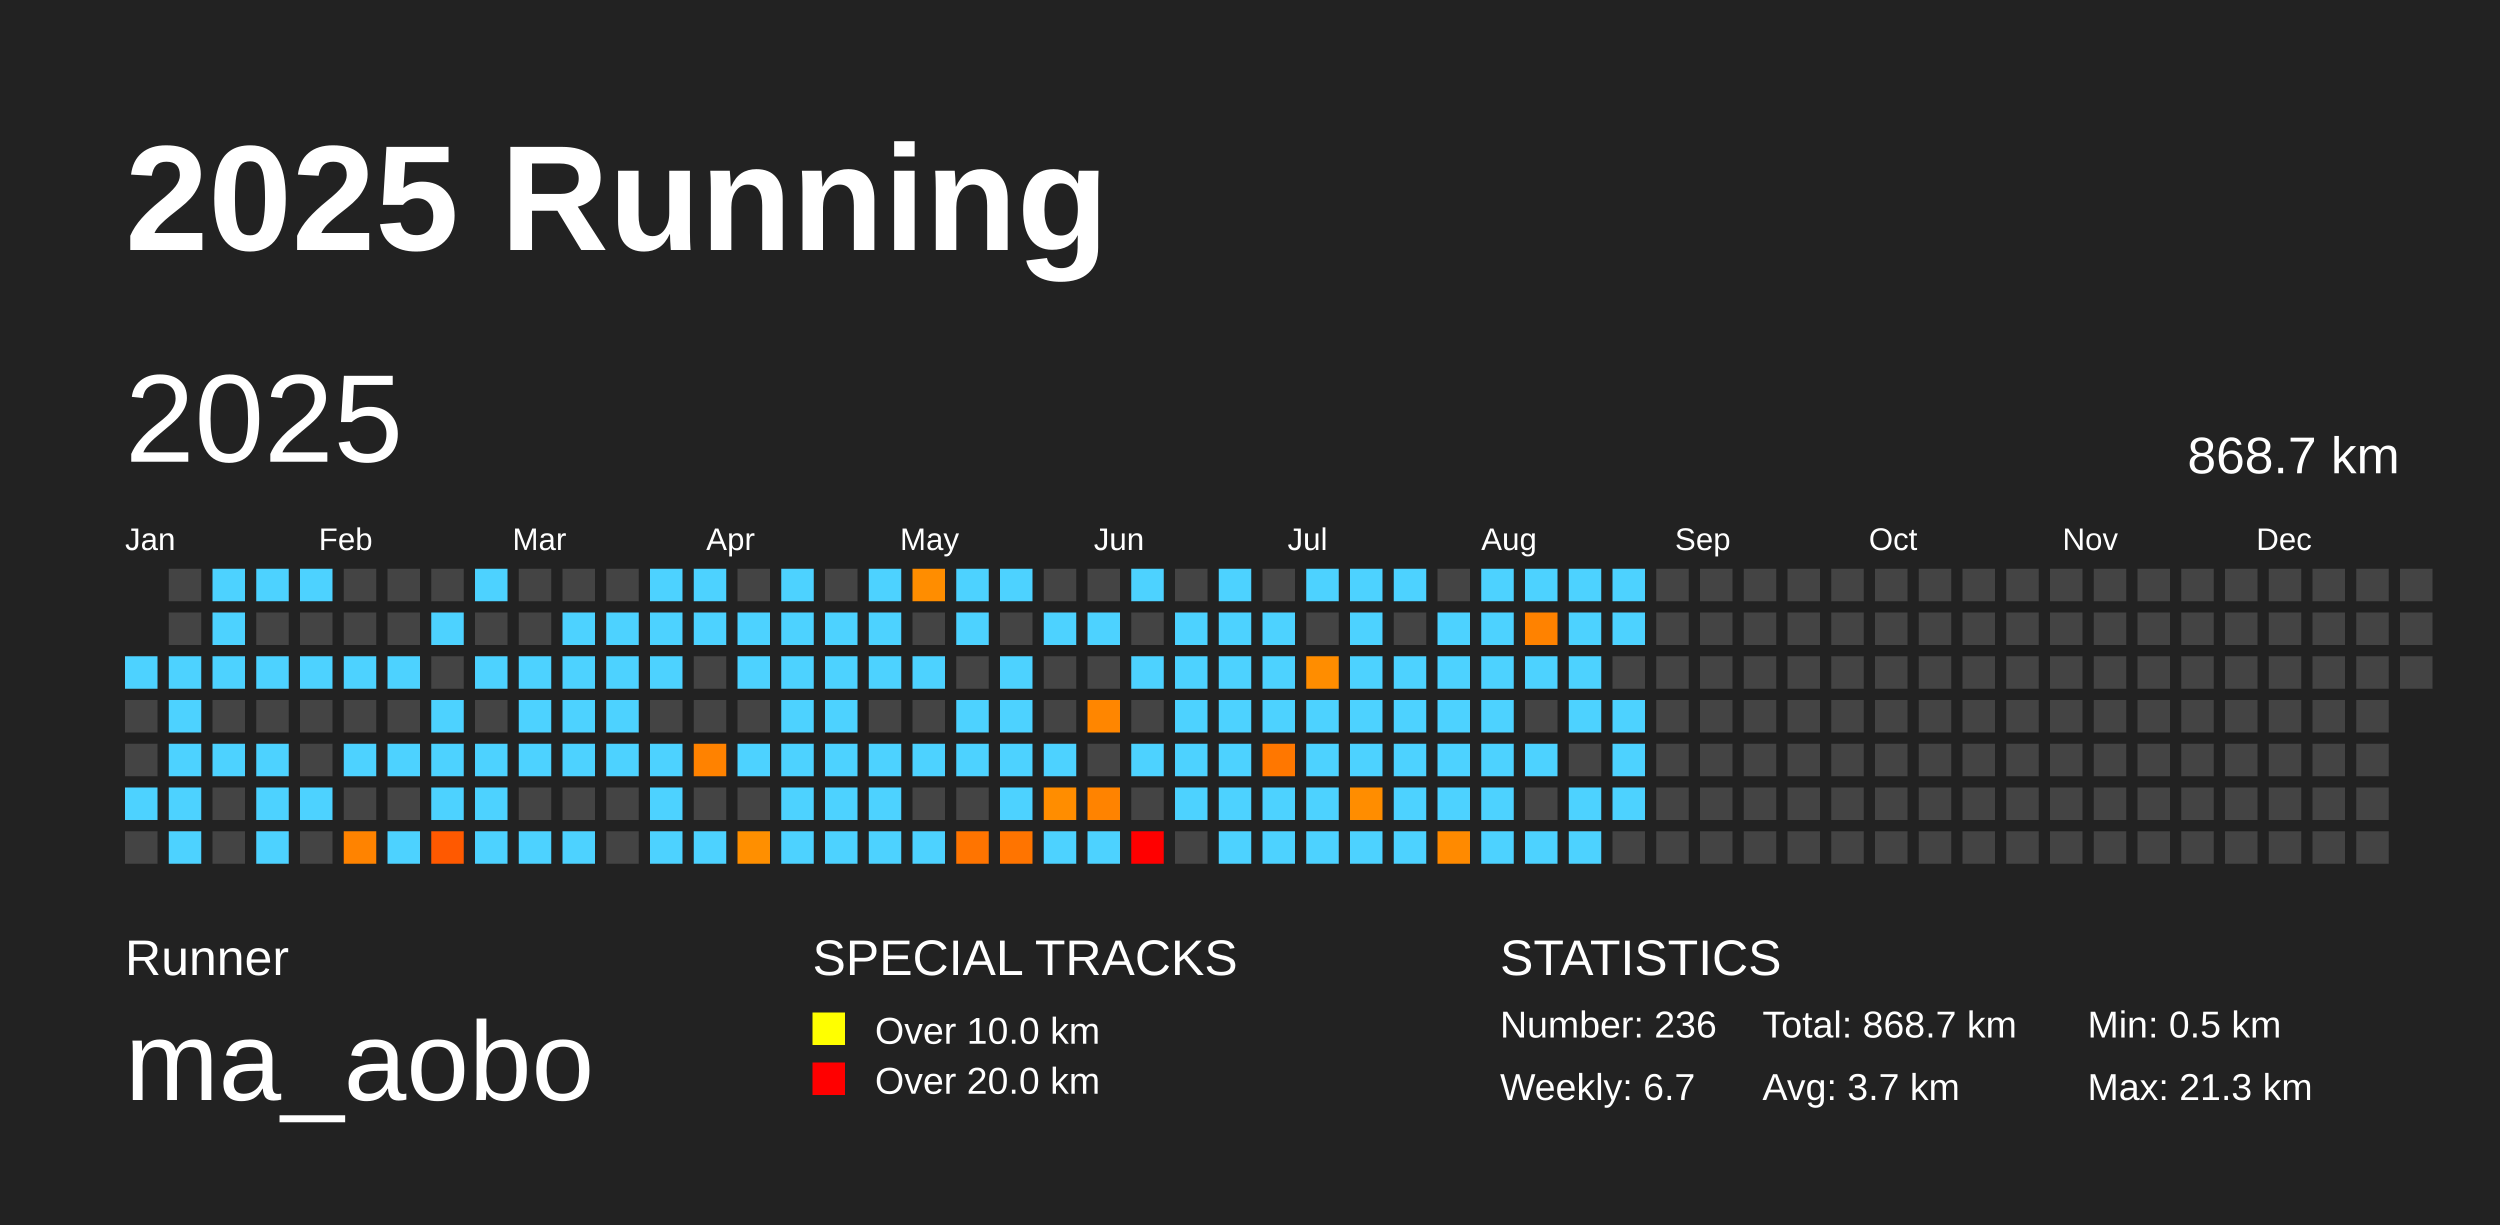
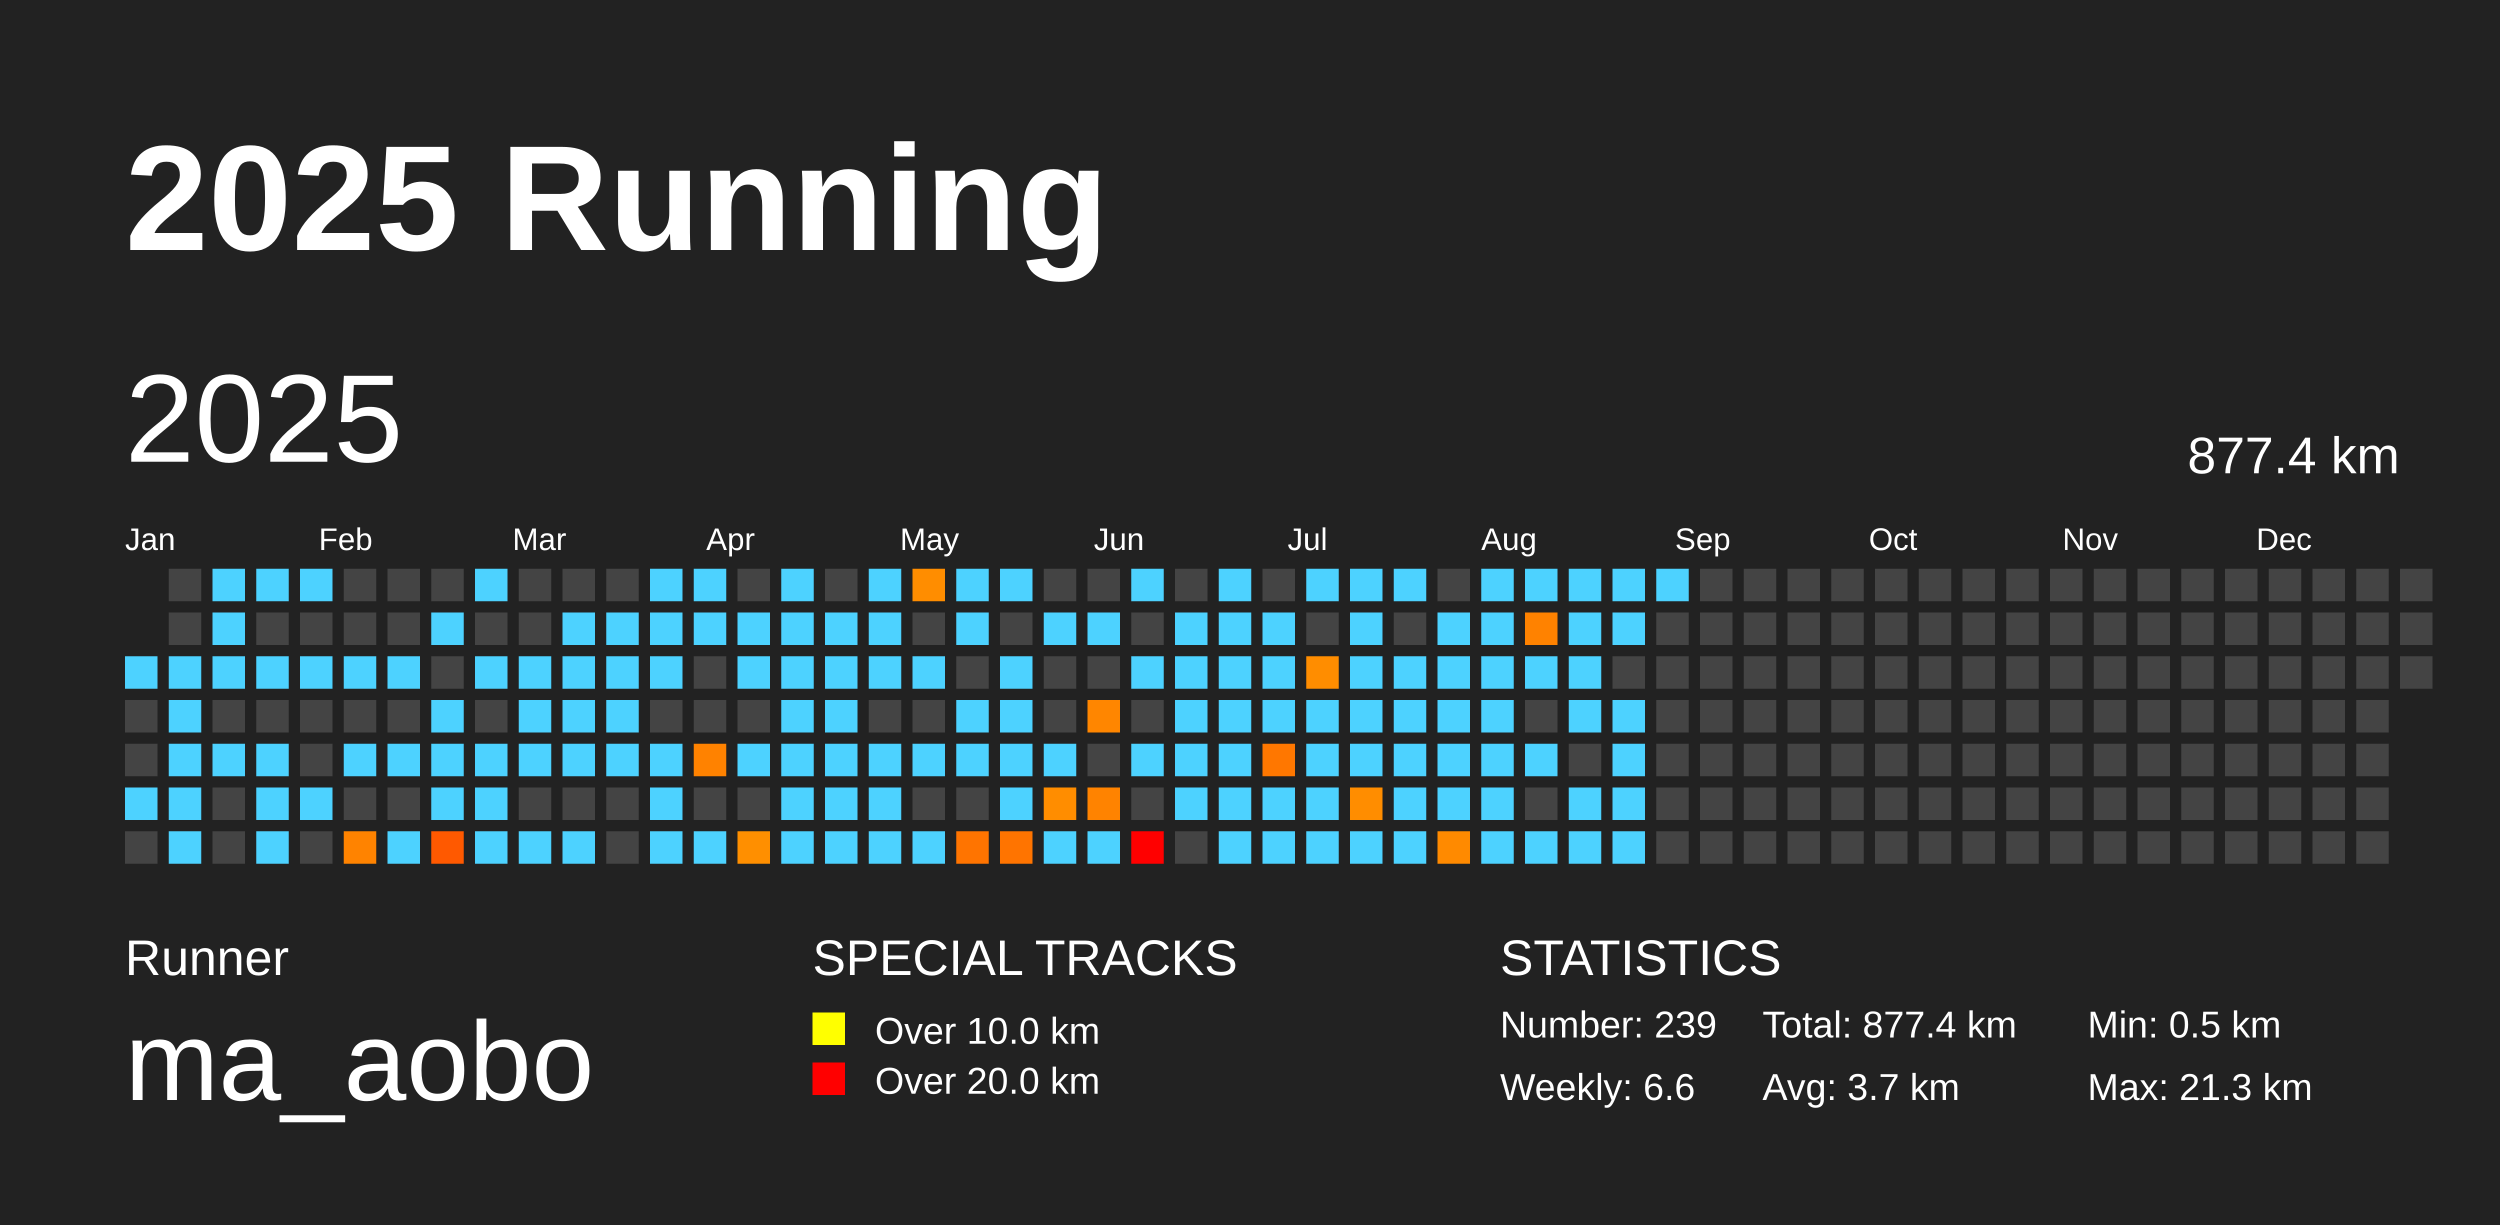
<svg xmlns="http://www.w3.org/2000/svg" baseProfile="full" height="98mm" version="1.1" viewBox="0,0,200,98" width="200mm">
  <defs />
  <rect fill="#222222" height="98" width="200" x="0" y="0" />
  <text fill="#FFFFFF" style="font-size:12px; font-family:Arial; font-weight:bold;" x="10" y="20">2025 Running</text>
  <text fill="#FFFFFF" style="font-size:4px; font-family:Arial" x="10" y="78">Runner</text>
  <text fill="#FFFFFF" style="font-size:9px; font-family:Arial" x="10" y="88">ma_aobo</text>
  <text fill="#FFFFFF" style="font-size:4px; font-family:Arial" x="65" y="78">SPECIAL TRACKS</text>
  <rect fill="yellow" height="2.6" width="2.6" x="65" y="81" />
  <text fill="#FFFFFF" style="font-size:3px; font-family:Arial" x="70" y="83.5">Over 10.0 km</text>
  <rect fill="red" height="2.6" width="2.6" x="65" y="85" />
  <text fill="#FFFFFF" style="font-size:3px; font-family:Arial" x="70" y="87.5">Over 20.0 km</text>
  <text fill="#FFFFFF" style="font-size:4px; font-family:Arial" x="120" y="78">STATISTICS</text>
-   <text fill="#FFFFFF" style="font-size:3px; font-family:Arial" x="120" y="83">Number: 236</text>
-   <text fill="#FFFFFF" style="font-size:3px; font-family:Arial" x="120" y="88">Weekly: 6.7</text>
-   <text fill="#FFFFFF" style="font-size:3px; font-family:Arial" x="141" y="83">Total: 868.7 km</text>
+   <text fill="#FFFFFF" style="font-size:3px; font-family:Arial" x="120" y="83">Number: 239</text>
+   <text fill="#FFFFFF" style="font-size:3px; font-family:Arial" x="120" y="88">Weekly: 6.6</text>
+   <text fill="#FFFFFF" style="font-size:3px; font-family:Arial" x="141" y="83">Total: 877.4 km</text>
  <text fill="#FFFFFF" style="font-size:3px; font-family:Arial" x="141" y="88">Avg: 3.7 km</text>
  <text fill="#FFFFFF" style="font-size:3px; font-family:Arial" x="167" y="83">Min: 0.5 km</text>
  <text fill="#FFFFFF" style="font-size:3px; font-family:Arial" x="167" y="88">Max: 21.3 km</text>
  <text dominant-baseline="hanging" fill="#FFFFFF" style="font-size:10.0px; font-family:Arial;" x="10" y="30">2025</text>
-   <text dominant-baseline="hanging" fill="#FFFFFF" style="font-size:4.125px; font-family:Arial;" x="175" y="35">868.7 km</text>
+   <text dominant-baseline="hanging" fill="#FFFFFF" style="font-size:4.125px; font-family:Arial;" x="175" y="35">877.4 km</text>
  <text fill="#FFFFFF" style="font-size:2.5px; font-family:Arial" x="10.0" y="44">Jan</text>
  <text fill="#FFFFFF" style="font-size:2.5px; font-family:Arial" x="25.5" y="44">Feb</text>
  <text fill="#FFFFFF" style="font-size:2.5px; font-family:Arial" x="41.0" y="44">Mar</text>
  <text fill="#FFFFFF" style="font-size:2.5px; font-family:Arial" x="56.5" y="44">Apr</text>
  <text fill="#FFFFFF" style="font-size:2.5px; font-family:Arial" x="72.0" y="44">May</text>
  <text fill="#FFFFFF" style="font-size:2.5px; font-family:Arial" x="87.5" y="44">Jun</text>
  <text fill="#FFFFFF" style="font-size:2.5px; font-family:Arial" x="103.0" y="44">Jul</text>
  <text fill="#FFFFFF" style="font-size:2.5px; font-family:Arial" x="118.5" y="44">Aug</text>
  <text fill="#FFFFFF" style="font-size:2.5px; font-family:Arial" x="134.0" y="44">Sep</text>
  <text fill="#FFFFFF" style="font-size:2.5px; font-family:Arial" x="149.5" y="44">Oct</text>
  <text fill="#FFFFFF" style="font-size:2.5px; font-family:Arial" x="165.0" y="44">Nov</text>
  <text fill="#FFFFFF" style="font-size:2.5px; font-family:Arial" x="180.5" y="44">Dec</text>
  <rect fill="#4dd2ff" height="2.6" width="2.6" x="10.0" y="52.5" />
  <rect fill="#444444" height="2.6" width="2.6" x="10.0" y="56.0" />
  <rect fill="#444444" height="2.6" width="2.6" x="10.0" y="59.5" />
  <rect fill="#4dd2ff" height="2.6" width="2.6" x="10.0" y="63.0" />
  <rect fill="#444444" height="2.6" width="2.6" x="10.0" y="66.5" />
  <rect fill="#444444" height="2.6" width="2.6" x="13.5" y="45.5" />
  <rect fill="#444444" height="2.6" width="2.6" x="13.5" y="49.0" />
  <rect fill="#4dd2ff" height="2.6" width="2.6" x="13.5" y="52.5" />
  <rect fill="#4dd2ff" height="2.6" width="2.6" x="13.5" y="56.0" />
  <rect fill="#4dd2ff" height="2.6" width="2.6" x="13.5" y="59.5" />
  <rect fill="#4dd2ff" height="2.6" width="2.6" x="13.5" y="63.0" />
  <rect fill="#4dd2ff" height="2.6" width="2.6" x="13.5" y="66.5" />
  <rect fill="#4dd2ff" height="2.6" width="2.6" x="17.0" y="45.5" />
  <rect fill="#4dd2ff" height="2.6" width="2.6" x="17.0" y="49.0" />
  <rect fill="#4dd2ff" height="2.6" width="2.6" x="17.0" y="52.5" />
  <rect fill="#444444" height="2.6" width="2.6" x="17.0" y="56.0" />
  <rect fill="#4dd2ff" height="2.6" width="2.6" x="17.0" y="59.5" />
  <rect fill="#444444" height="2.6" width="2.6" x="17.0" y="63.0" />
  <rect fill="#444444" height="2.6" width="2.6" x="17.0" y="66.5" />
  <rect fill="#4dd2ff" height="2.6" width="2.6" x="20.5" y="45.5" />
  <rect fill="#444444" height="2.6" width="2.6" x="20.5" y="49.0" />
  <rect fill="#4dd2ff" height="2.6" width="2.6" x="20.5" y="52.5" />
  <rect fill="#444444" height="2.6" width="2.6" x="20.5" y="56.0" />
  <rect fill="#4dd2ff" height="2.6" width="2.6" x="20.5" y="59.5" />
  <rect fill="#4dd2ff" height="2.6" width="2.6" x="20.5" y="63.0" />
  <rect fill="#4dd2ff" height="2.6" width="2.6" x="20.5" y="66.5" />
  <rect fill="#4dd2ff" height="2.6" width="2.6" x="24.0" y="45.5" />
  <rect fill="#444444" height="2.6" width="2.6" x="24.0" y="49.0" />
  <rect fill="#4dd2ff" height="2.6" width="2.6" x="24.0" y="52.5" />
  <rect fill="#444444" height="2.6" width="2.6" x="24.0" y="56.0" />
  <rect fill="#444444" height="2.6" width="2.6" x="24.0" y="59.5" />
  <rect fill="#4dd2ff" height="2.6" width="2.6" x="24.0" y="63.0" />
  <rect fill="#444444" height="2.6" width="2.6" x="24.0" y="66.5" />
  <rect fill="#444444" height="2.6" width="2.6" x="27.5" y="45.5" />
  <rect fill="#444444" height="2.6" width="2.6" x="27.5" y="49.0" />
  <rect fill="#4dd2ff" height="2.6" width="2.6" x="27.5" y="52.5" />
  <rect fill="#444444" height="2.6" width="2.6" x="27.5" y="56.0" />
  <rect fill="#4dd2ff" height="2.6" width="2.6" x="27.5" y="59.5" />
  <rect fill="#444444" height="2.6" width="2.6" x="27.5" y="63.0" />
  <rect fill="#ff8300" height="2.6" width="2.6" x="27.5" y="66.5" />
  <rect fill="#444444" height="2.6" width="2.6" x="31.0" y="45.5" />
  <rect fill="#444444" height="2.6" width="2.6" x="31.0" y="49.0" />
  <rect fill="#4dd2ff" height="2.6" width="2.6" x="31.0" y="52.5" />
  <rect fill="#444444" height="2.6" width="2.6" x="31.0" y="56.0" />
  <rect fill="#4dd2ff" height="2.6" width="2.6" x="31.0" y="59.5" />
  <rect fill="#444444" height="2.6" width="2.6" x="31.0" y="63.0" />
  <rect fill="#4dd2ff" height="2.6" width="2.6" x="31.0" y="66.5" />
  <rect fill="#444444" height="2.6" width="2.6" x="34.5" y="45.5" />
  <rect fill="#4dd2ff" height="2.6" width="2.6" x="34.5" y="49.0" />
  <rect fill="#444444" height="2.6" width="2.6" x="34.5" y="52.5" />
  <rect fill="#4dd2ff" height="2.6" width="2.6" x="34.5" y="56.0" />
  <rect fill="#4dd2ff" height="2.6" width="2.6" x="34.5" y="59.5" />
  <rect fill="#4dd2ff" height="2.6" width="2.6" x="34.5" y="63.0" />
  <rect fill="#ff5900" height="2.6" width="2.6" x="34.5" y="66.5" />
  <rect fill="#4dd2ff" height="2.6" width="2.6" x="38.0" y="45.5" />
  <rect fill="#444444" height="2.6" width="2.6" x="38.0" y="49.0" />
  <rect fill="#4dd2ff" height="2.6" width="2.6" x="38.0" y="52.5" />
  <rect fill="#444444" height="2.6" width="2.6" x="38.0" y="56.0" />
  <rect fill="#4dd2ff" height="2.6" width="2.6" x="38.0" y="59.5" />
  <rect fill="#4dd2ff" height="2.6" width="2.6" x="38.0" y="63.0" />
  <rect fill="#4dd2ff" height="2.6" width="2.6" x="38.0" y="66.5" />
  <rect fill="#444444" height="2.6" width="2.6" x="41.5" y="45.5" />
  <rect fill="#444444" height="2.6" width="2.6" x="41.5" y="49.0" />
  <rect fill="#4dd2ff" height="2.6" width="2.6" x="41.5" y="52.5" />
  <rect fill="#4dd2ff" height="2.6" width="2.6" x="41.5" y="56.0" />
  <rect fill="#4dd2ff" height="2.6" width="2.6" x="41.5" y="59.5" />
  <rect fill="#444444" height="2.6" width="2.6" x="41.5" y="63.0" />
  <rect fill="#4dd2ff" height="2.6" width="2.6" x="41.5" y="66.5" />
  <rect fill="#444444" height="2.6" width="2.6" x="45.0" y="45.5" />
  <rect fill="#4dd2ff" height="2.6" width="2.6" x="45.0" y="49.0" />
  <rect fill="#4dd2ff" height="2.6" width="2.6" x="45.0" y="52.5" />
  <rect fill="#4dd2ff" height="2.6" width="2.6" x="45.0" y="56.0" />
  <rect fill="#4dd2ff" height="2.6" width="2.6" x="45.0" y="59.5" />
  <rect fill="#444444" height="2.6" width="2.6" x="45.0" y="63.0" />
  <rect fill="#4dd2ff" height="2.6" width="2.6" x="45.0" y="66.5" />
  <rect fill="#444444" height="2.6" width="2.6" x="48.5" y="45.5" />
  <rect fill="#4dd2ff" height="2.6" width="2.6" x="48.5" y="49.0" />
  <rect fill="#4dd2ff" height="2.6" width="2.6" x="48.5" y="52.5" />
  <rect fill="#4dd2ff" height="2.6" width="2.6" x="48.5" y="56.0" />
  <rect fill="#4dd2ff" height="2.6" width="2.6" x="48.5" y="59.5" />
  <rect fill="#444444" height="2.6" width="2.6" x="48.5" y="63.0" />
  <rect fill="#444444" height="2.6" width="2.6" x="48.5" y="66.5" />
  <rect fill="#4dd2ff" height="2.6" width="2.6" x="52.0" y="45.5" />
  <rect fill="#4dd2ff" height="2.6" width="2.6" x="52.0" y="49.0" />
  <rect fill="#4dd2ff" height="2.6" width="2.6" x="52.0" y="52.5" />
  <rect fill="#444444" height="2.6" width="2.6" x="52.0" y="56.0" />
  <rect fill="#4dd2ff" height="2.6" width="2.6" x="52.0" y="59.5" />
  <rect fill="#4dd2ff" height="2.6" width="2.6" x="52.0" y="63.0" />
  <rect fill="#4dd2ff" height="2.6" width="2.6" x="52.0" y="66.5" />
  <rect fill="#4dd2ff" height="2.6" width="2.6" x="55.5" y="45.5" />
  <rect fill="#4dd2ff" height="2.6" width="2.6" x="55.5" y="49.0" />
  <rect fill="#444444" height="2.6" width="2.6" x="55.5" y="52.5" />
  <rect fill="#444444" height="2.6" width="2.6" x="55.5" y="56.0" />
  <rect fill="#ff8200" height="2.6" width="2.6" x="55.5" y="59.5" />
  <rect fill="#444444" height="2.6" width="2.6" x="55.5" y="63.0" />
  <rect fill="#4dd2ff" height="2.6" width="2.6" x="55.5" y="66.5" />
  <rect fill="#444444" height="2.6" width="2.6" x="59.0" y="45.5" />
  <rect fill="#4dd2ff" height="2.6" width="2.6" x="59.0" y="49.0" />
  <rect fill="#4dd2ff" height="2.6" width="2.6" x="59.0" y="52.5" />
  <rect fill="#444444" height="2.6" width="2.6" x="59.0" y="56.0" />
  <rect fill="#4dd2ff" height="2.6" width="2.6" x="59.0" y="59.5" />
  <rect fill="#444444" height="2.6" width="2.6" x="59.0" y="63.0" />
  <rect fill="#ff8f00" height="2.6" width="2.6" x="59.0" y="66.5" />
  <rect fill="#4dd2ff" height="2.6" width="2.6" x="62.5" y="45.5" />
  <rect fill="#4dd2ff" height="2.6" width="2.6" x="62.5" y="49.0" />
  <rect fill="#4dd2ff" height="2.6" width="2.6" x="62.5" y="52.5" />
  <rect fill="#4dd2ff" height="2.6" width="2.6" x="62.5" y="56.0" />
  <rect fill="#4dd2ff" height="2.6" width="2.6" x="62.5" y="59.5" />
  <rect fill="#4dd2ff" height="2.6" width="2.6" x="62.5" y="63.0" />
  <rect fill="#4dd2ff" height="2.6" width="2.6" x="62.5" y="66.5" />
  <rect fill="#444444" height="2.6" width="2.6" x="66.0" y="45.5" />
  <rect fill="#4dd2ff" height="2.6" width="2.6" x="66.0" y="49.0" />
  <rect fill="#4dd2ff" height="2.6" width="2.6" x="66.0" y="52.5" />
  <rect fill="#4dd2ff" height="2.6" width="2.6" x="66.0" y="56.0" />
  <rect fill="#4dd2ff" height="2.6" width="2.6" x="66.0" y="59.5" />
  <rect fill="#4dd2ff" height="2.6" width="2.6" x="66.0" y="63.0" />
  <rect fill="#4dd2ff" height="2.6" width="2.6" x="66.0" y="66.5" />
  <rect fill="#4dd2ff" height="2.6" width="2.6" x="69.5" y="45.5" />
  <rect fill="#4dd2ff" height="2.6" width="2.6" x="69.5" y="49.0" />
  <rect fill="#4dd2ff" height="2.6" width="2.6" x="69.5" y="52.5" />
  <rect fill="#444444" height="2.6" width="2.6" x="69.5" y="56.0" />
  <rect fill="#4dd2ff" height="2.6" width="2.6" x="69.5" y="59.5" />
  <rect fill="#4dd2ff" height="2.6" width="2.6" x="69.5" y="63.0" />
  <rect fill="#4dd2ff" height="2.6" width="2.6" x="69.5" y="66.5" />
  <rect fill="#ff8d00" height="2.6" width="2.6" x="73.0" y="45.5" />
  <rect fill="#444444" height="2.6" width="2.6" x="73.0" y="49.0" />
  <rect fill="#4dd2ff" height="2.6" width="2.6" x="73.0" y="52.5" />
  <rect fill="#444444" height="2.6" width="2.6" x="73.0" y="56.0" />
  <rect fill="#4dd2ff" height="2.6" width="2.6" x="73.0" y="59.5" />
  <rect fill="#444444" height="2.6" width="2.6" x="73.0" y="63.0" />
  <rect fill="#4dd2ff" height="2.6" width="2.6" x="73.0" y="66.5" />
  <rect fill="#4dd2ff" height="2.6" width="2.6" x="76.5" y="45.5" />
  <rect fill="#4dd2ff" height="2.6" width="2.6" x="76.5" y="49.0" />
  <rect fill="#444444" height="2.6" width="2.6" x="76.5" y="52.5" />
  <rect fill="#4dd2ff" height="2.6" width="2.6" x="76.5" y="56.0" />
  <rect fill="#4dd2ff" height="2.6" width="2.6" x="76.5" y="59.5" />
  <rect fill="#444444" height="2.6" width="2.6" x="76.5" y="63.0" />
  <rect fill="#ff7400" height="2.6" width="2.6" x="76.5" y="66.5" />
  <rect fill="#4dd2ff" height="2.6" width="2.6" x="80.0" y="45.5" />
  <rect fill="#444444" height="2.6" width="2.6" x="80.0" y="49.0" />
  <rect fill="#4dd2ff" height="2.6" width="2.6" x="80.0" y="52.5" />
  <rect fill="#4dd2ff" height="2.6" width="2.6" x="80.0" y="56.0" />
  <rect fill="#4dd2ff" height="2.6" width="2.6" x="80.0" y="59.5" />
  <rect fill="#4dd2ff" height="2.6" width="2.6" x="80.0" y="63.0" />
  <rect fill="#ff7400" height="2.6" width="2.6" x="80.0" y="66.5" />
  <rect fill="#444444" height="2.6" width="2.6" x="83.5" y="45.5" />
  <rect fill="#4dd2ff" height="2.6" width="2.6" x="83.5" y="49.0" />
  <rect fill="#444444" height="2.6" width="2.6" x="83.5" y="52.5" />
  <rect fill="#444444" height="2.6" width="2.6" x="83.5" y="56.0" />
  <rect fill="#4dd2ff" height="2.6" width="2.6" x="83.5" y="59.5" />
  <rect fill="#ff8d00" height="2.6" width="2.6" x="83.5" y="63.0" />
  <rect fill="#4dd2ff" height="2.6" width="2.6" x="83.5" y="66.5" />
  <rect fill="#444444" height="2.6" width="2.6" x="87.0" y="45.5" />
  <rect fill="#4dd2ff" height="2.6" width="2.6" x="87.0" y="49.0" />
  <rect fill="#444444" height="2.6" width="2.6" x="87.0" y="52.5" />
  <rect fill="#ff8600" height="2.6" width="2.6" x="87.0" y="56.0" />
  <rect fill="#444444" height="2.6" width="2.6" x="87.0" y="59.5" />
  <rect fill="#ff8300" height="2.6" width="2.6" x="87.0" y="63.0" />
  <rect fill="#4dd2ff" height="2.6" width="2.6" x="87.0" y="66.5" />
  <rect fill="#4dd2ff" height="2.6" width="2.6" x="90.5" y="45.5" />
  <rect fill="#444444" height="2.6" width="2.6" x="90.5" y="49.0" />
  <rect fill="#4dd2ff" height="2.6" width="2.6" x="90.5" y="52.5" />
  <rect fill="#444444" height="2.6" width="2.6" x="90.5" y="56.0" />
  <rect fill="#4dd2ff" height="2.6" width="2.6" x="90.5" y="59.5" />
  <rect fill="#444444" height="2.6" width="2.6" x="90.5" y="63.0" />
  <rect fill="red" height="2.6" width="2.6" x="90.5" y="66.5" />
  <rect fill="#444444" height="2.6" width="2.6" x="94.0" y="45.5" />
  <rect fill="#4dd2ff" height="2.6" width="2.6" x="94.0" y="49.0" />
  <rect fill="#4dd2ff" height="2.6" width="2.6" x="94.0" y="52.5" />
  <rect fill="#4dd2ff" height="2.6" width="2.6" x="94.0" y="56.0" />
  <rect fill="#4dd2ff" height="2.6" width="2.6" x="94.0" y="59.5" />
  <rect fill="#4dd2ff" height="2.6" width="2.6" x="94.0" y="63.0" />
  <rect fill="#444444" height="2.6" width="2.6" x="94.0" y="66.5" />
  <rect fill="#4dd2ff" height="2.6" width="2.6" x="97.5" y="45.5" />
  <rect fill="#4dd2ff" height="2.6" width="2.6" x="97.5" y="49.0" />
  <rect fill="#4dd2ff" height="2.6" width="2.6" x="97.5" y="52.5" />
  <rect fill="#4dd2ff" height="2.6" width="2.6" x="97.5" y="56.0" />
  <rect fill="#4dd2ff" height="2.6" width="2.6" x="97.5" y="59.5" />
  <rect fill="#4dd2ff" height="2.6" width="2.6" x="97.5" y="63.0" />
  <rect fill="#4dd2ff" height="2.6" width="2.6" x="97.5" y="66.5" />
  <rect fill="#444444" height="2.6" width="2.6" x="101.0" y="45.5" />
  <rect fill="#4dd2ff" height="2.6" width="2.6" x="101.0" y="49.0" />
  <rect fill="#4dd2ff" height="2.6" width="2.6" x="101.0" y="52.5" />
  <rect fill="#4dd2ff" height="2.6" width="2.6" x="101.0" y="56.0" />
  <rect fill="#ff7700" height="2.6" width="2.6" x="101.0" y="59.5" />
  <rect fill="#4dd2ff" height="2.6" width="2.6" x="101.0" y="63.0" />
  <rect fill="#4dd2ff" height="2.6" width="2.6" x="101.0" y="66.5" />
  <rect fill="#4dd2ff" height="2.6" width="2.6" x="104.5" y="45.5" />
  <rect fill="#444444" height="2.6" width="2.6" x="104.5" y="49.0" />
  <rect fill="#ff8d00" height="2.6" width="2.6" x="104.5" y="52.5" />
  <rect fill="#4dd2ff" height="2.6" width="2.6" x="104.5" y="56.0" />
  <rect fill="#4dd2ff" height="2.6" width="2.6" x="104.5" y="59.5" />
  <rect fill="#4dd2ff" height="2.6" width="2.6" x="104.5" y="63.0" />
  <rect fill="#4dd2ff" height="2.6" width="2.6" x="104.5" y="66.5" />
  <rect fill="#4dd2ff" height="2.6" width="2.6" x="108.0" y="45.5" />
  <rect fill="#4dd2ff" height="2.6" width="2.6" x="108.0" y="49.0" />
  <rect fill="#4dd2ff" height="2.6" width="2.6" x="108.0" y="52.5" />
  <rect fill="#4dd2ff" height="2.6" width="2.6" x="108.0" y="56.0" />
  <rect fill="#4dd2ff" height="2.6" width="2.6" x="108.0" y="59.5" />
  <rect fill="#ff8d00" height="2.6" width="2.6" x="108.0" y="63.0" />
  <rect fill="#4dd2ff" height="2.6" width="2.6" x="108.0" y="66.5" />
  <rect fill="#4dd2ff" height="2.6" width="2.6" x="111.5" y="45.5" />
  <rect fill="#444444" height="2.6" width="2.6" x="111.5" y="49.0" />
  <rect fill="#4dd2ff" height="2.6" width="2.6" x="111.5" y="52.5" />
  <rect fill="#4dd2ff" height="2.6" width="2.6" x="111.5" y="56.0" />
  <rect fill="#4dd2ff" height="2.6" width="2.6" x="111.5" y="59.5" />
  <rect fill="#4dd2ff" height="2.6" width="2.6" x="111.5" y="63.0" />
  <rect fill="#4dd2ff" height="2.6" width="2.6" x="111.5" y="66.5" />
  <rect fill="#444444" height="2.6" width="2.6" x="115.0" y="45.5" />
  <rect fill="#4dd2ff" height="2.6" width="2.6" x="115.0" y="49.0" />
  <rect fill="#4dd2ff" height="2.6" width="2.6" x="115.0" y="52.5" />
  <rect fill="#4dd2ff" height="2.6" width="2.6" x="115.0" y="56.0" />
  <rect fill="#4dd2ff" height="2.6" width="2.6" x="115.0" y="59.5" />
  <rect fill="#4dd2ff" height="2.6" width="2.6" x="115.0" y="63.0" />
  <rect fill="#ff8a00" height="2.6" width="2.6" x="115.0" y="66.5" />
  <rect fill="#4dd2ff" height="2.6" width="2.6" x="118.5" y="45.5" />
  <rect fill="#4dd2ff" height="2.6" width="2.6" x="118.5" y="49.0" />
  <rect fill="#4dd2ff" height="2.6" width="2.6" x="118.5" y="52.5" />
  <rect fill="#4dd2ff" height="2.6" width="2.6" x="118.5" y="56.0" />
  <rect fill="#4dd2ff" height="2.6" width="2.6" x="118.5" y="59.5" />
  <rect fill="#4dd2ff" height="2.6" width="2.6" x="118.5" y="63.0" />
  <rect fill="#4dd2ff" height="2.6" width="2.6" x="118.5" y="66.5" />
  <rect fill="#4dd2ff" height="2.6" width="2.6" x="122.0" y="45.5" />
  <rect fill="#ff8200" height="2.6" width="2.6" x="122.0" y="49.0" />
  <rect fill="#4dd2ff" height="2.6" width="2.6" x="122.0" y="52.5" />
  <rect fill="#444444" height="2.6" width="2.6" x="122.0" y="56.0" />
  <rect fill="#4dd2ff" height="2.6" width="2.6" x="122.0" y="59.5" />
  <rect fill="#444444" height="2.6" width="2.6" x="122.0" y="63.0" />
  <rect fill="#4dd2ff" height="2.6" width="2.6" x="122.0" y="66.5" />
  <rect fill="#4dd2ff" height="2.6" width="2.6" x="125.5" y="45.5" />
  <rect fill="#4dd2ff" height="2.6" width="2.6" x="125.5" y="49.0" />
  <rect fill="#4dd2ff" height="2.6" width="2.6" x="125.5" y="52.5" />
  <rect fill="#4dd2ff" height="2.6" width="2.6" x="125.5" y="56.0" />
  <rect fill="#444444" height="2.6" width="2.6" x="125.5" y="59.5" />
  <rect fill="#4dd2ff" height="2.6" width="2.6" x="125.5" y="63.0" />
  <rect fill="#4dd2ff" height="2.6" width="2.6" x="125.5" y="66.5" />
  <rect fill="#4dd2ff" height="2.6" width="2.6" x="129.0" y="45.5" />
  <rect fill="#4dd2ff" height="2.6" width="2.6" x="129.0" y="49.0" />
  <rect fill="#444444" height="2.6" width="2.6" x="129.0" y="52.5" />
  <rect fill="#4dd2ff" height="2.6" width="2.6" x="129.0" y="56.0" />
  <rect fill="#4dd2ff" height="2.6" width="2.6" x="129.0" y="59.5" />
  <rect fill="#4dd2ff" height="2.6" width="2.6" x="129.0" y="63.0" />
-   <rect fill="#444444" height="2.6" width="2.6" x="129.0" y="66.5" />
-   <rect fill="#444444" height="2.6" width="2.6" x="132.5" y="45.5" />
+   <rect fill="#4dd2ff" height="2.6" width="2.6" x="129.0" y="66.5" />
+   <rect fill="#4dd2ff" height="2.6" width="2.6" x="132.5" y="45.5" />
  <rect fill="#444444" height="2.6" width="2.6" x="132.5" y="49.0" />
  <rect fill="#444444" height="2.6" width="2.6" x="132.5" y="52.5" />
  <rect fill="#444444" height="2.6" width="2.6" x="132.5" y="56.0" />
  <rect fill="#444444" height="2.6" width="2.6" x="132.5" y="59.5" />
  <rect fill="#444444" height="2.6" width="2.6" x="132.5" y="63.0" />
  <rect fill="#444444" height="2.6" width="2.6" x="132.5" y="66.5" />
  <rect fill="#444444" height="2.6" width="2.6" x="136.0" y="45.5" />
  <rect fill="#444444" height="2.6" width="2.6" x="136.0" y="49.0" />
  <rect fill="#444444" height="2.6" width="2.6" x="136.0" y="52.5" />
  <rect fill="#444444" height="2.6" width="2.6" x="136.0" y="56.0" />
  <rect fill="#444444" height="2.6" width="2.6" x="136.0" y="59.5" />
  <rect fill="#444444" height="2.6" width="2.6" x="136.0" y="63.0" />
  <rect fill="#444444" height="2.6" width="2.6" x="136.0" y="66.5" />
  <rect fill="#444444" height="2.6" width="2.6" x="139.5" y="45.5" />
  <rect fill="#444444" height="2.6" width="2.6" x="139.5" y="49.0" />
  <rect fill="#444444" height="2.6" width="2.6" x="139.5" y="52.5" />
  <rect fill="#444444" height="2.6" width="2.6" x="139.5" y="56.0" />
  <rect fill="#444444" height="2.6" width="2.6" x="139.5" y="59.5" />
  <rect fill="#444444" height="2.6" width="2.6" x="139.5" y="63.0" />
  <rect fill="#444444" height="2.6" width="2.6" x="139.5" y="66.5" />
  <rect fill="#444444" height="2.6" width="2.6" x="143.0" y="45.5" />
  <rect fill="#444444" height="2.6" width="2.6" x="143.0" y="49.0" />
  <rect fill="#444444" height="2.6" width="2.6" x="143.0" y="52.5" />
  <rect fill="#444444" height="2.6" width="2.6" x="143.0" y="56.0" />
  <rect fill="#444444" height="2.6" width="2.6" x="143.0" y="59.5" />
  <rect fill="#444444" height="2.6" width="2.6" x="143.0" y="63.0" />
  <rect fill="#444444" height="2.6" width="2.6" x="143.0" y="66.5" />
  <rect fill="#444444" height="2.6" width="2.6" x="146.5" y="45.5" />
  <rect fill="#444444" height="2.6" width="2.6" x="146.5" y="49.0" />
  <rect fill="#444444" height="2.6" width="2.6" x="146.5" y="52.5" />
  <rect fill="#444444" height="2.6" width="2.6" x="146.5" y="56.0" />
  <rect fill="#444444" height="2.6" width="2.6" x="146.5" y="59.5" />
  <rect fill="#444444" height="2.6" width="2.6" x="146.5" y="63.0" />
  <rect fill="#444444" height="2.6" width="2.6" x="146.5" y="66.5" />
  <rect fill="#444444" height="2.6" width="2.6" x="150.0" y="45.5" />
  <rect fill="#444444" height="2.6" width="2.6" x="150.0" y="49.0" />
  <rect fill="#444444" height="2.6" width="2.6" x="150.0" y="52.5" />
  <rect fill="#444444" height="2.6" width="2.6" x="150.0" y="56.0" />
  <rect fill="#444444" height="2.6" width="2.6" x="150.0" y="59.5" />
  <rect fill="#444444" height="2.6" width="2.6" x="150.0" y="63.0" />
  <rect fill="#444444" height="2.6" width="2.6" x="150.0" y="66.5" />
  <rect fill="#444444" height="2.6" width="2.6" x="153.5" y="45.5" />
  <rect fill="#444444" height="2.6" width="2.6" x="153.5" y="49.0" />
  <rect fill="#444444" height="2.6" width="2.6" x="153.5" y="52.5" />
  <rect fill="#444444" height="2.6" width="2.6" x="153.5" y="56.0" />
  <rect fill="#444444" height="2.6" width="2.6" x="153.5" y="59.5" />
  <rect fill="#444444" height="2.6" width="2.6" x="153.5" y="63.0" />
  <rect fill="#444444" height="2.6" width="2.6" x="153.5" y="66.5" />
  <rect fill="#444444" height="2.6" width="2.6" x="157.0" y="45.5" />
  <rect fill="#444444" height="2.6" width="2.6" x="157.0" y="49.0" />
  <rect fill="#444444" height="2.6" width="2.6" x="157.0" y="52.5" />
  <rect fill="#444444" height="2.6" width="2.6" x="157.0" y="56.0" />
  <rect fill="#444444" height="2.6" width="2.6" x="157.0" y="59.5" />
  <rect fill="#444444" height="2.6" width="2.6" x="157.0" y="63.0" />
  <rect fill="#444444" height="2.6" width="2.6" x="157.0" y="66.5" />
  <rect fill="#444444" height="2.6" width="2.6" x="160.5" y="45.5" />
  <rect fill="#444444" height="2.6" width="2.6" x="160.5" y="49.0" />
  <rect fill="#444444" height="2.6" width="2.6" x="160.5" y="52.5" />
  <rect fill="#444444" height="2.6" width="2.6" x="160.5" y="56.0" />
  <rect fill="#444444" height="2.6" width="2.6" x="160.5" y="59.5" />
  <rect fill="#444444" height="2.6" width="2.6" x="160.5" y="63.0" />
  <rect fill="#444444" height="2.6" width="2.6" x="160.5" y="66.5" />
  <rect fill="#444444" height="2.6" width="2.6" x="164.0" y="45.5" />
  <rect fill="#444444" height="2.6" width="2.6" x="164.0" y="49.0" />
  <rect fill="#444444" height="2.6" width="2.6" x="164.0" y="52.5" />
  <rect fill="#444444" height="2.6" width="2.6" x="164.0" y="56.0" />
  <rect fill="#444444" height="2.6" width="2.6" x="164.0" y="59.5" />
  <rect fill="#444444" height="2.6" width="2.6" x="164.0" y="63.0" />
  <rect fill="#444444" height="2.6" width="2.6" x="164.0" y="66.5" />
  <rect fill="#444444" height="2.6" width="2.6" x="167.5" y="45.5" />
  <rect fill="#444444" height="2.6" width="2.6" x="167.5" y="49.0" />
  <rect fill="#444444" height="2.6" width="2.6" x="167.5" y="52.5" />
  <rect fill="#444444" height="2.6" width="2.6" x="167.5" y="56.0" />
  <rect fill="#444444" height="2.6" width="2.6" x="167.5" y="59.5" />
  <rect fill="#444444" height="2.6" width="2.6" x="167.5" y="63.0" />
  <rect fill="#444444" height="2.6" width="2.6" x="167.5" y="66.5" />
  <rect fill="#444444" height="2.6" width="2.6" x="171.0" y="45.5" />
  <rect fill="#444444" height="2.6" width="2.6" x="171.0" y="49.0" />
  <rect fill="#444444" height="2.6" width="2.6" x="171.0" y="52.5" />
  <rect fill="#444444" height="2.6" width="2.6" x="171.0" y="56.0" />
  <rect fill="#444444" height="2.6" width="2.6" x="171.0" y="59.5" />
  <rect fill="#444444" height="2.6" width="2.6" x="171.0" y="63.0" />
  <rect fill="#444444" height="2.6" width="2.6" x="171.0" y="66.5" />
  <rect fill="#444444" height="2.6" width="2.6" x="174.5" y="45.5" />
  <rect fill="#444444" height="2.6" width="2.6" x="174.5" y="49.0" />
  <rect fill="#444444" height="2.6" width="2.6" x="174.5" y="52.5" />
  <rect fill="#444444" height="2.6" width="2.6" x="174.5" y="56.0" />
  <rect fill="#444444" height="2.6" width="2.6" x="174.5" y="59.5" />
  <rect fill="#444444" height="2.6" width="2.6" x="174.5" y="63.0" />
  <rect fill="#444444" height="2.6" width="2.6" x="174.5" y="66.5" />
  <rect fill="#444444" height="2.6" width="2.6" x="178.0" y="45.5" />
  <rect fill="#444444" height="2.6" width="2.6" x="178.0" y="49.0" />
  <rect fill="#444444" height="2.6" width="2.6" x="178.0" y="52.5" />
  <rect fill="#444444" height="2.6" width="2.6" x="178.0" y="56.0" />
  <rect fill="#444444" height="2.6" width="2.6" x="178.0" y="59.5" />
  <rect fill="#444444" height="2.6" width="2.6" x="178.0" y="63.0" />
  <rect fill="#444444" height="2.6" width="2.6" x="178.0" y="66.5" />
  <rect fill="#444444" height="2.6" width="2.6" x="181.5" y="45.5" />
  <rect fill="#444444" height="2.6" width="2.6" x="181.5" y="49.0" />
  <rect fill="#444444" height="2.6" width="2.6" x="181.5" y="52.5" />
  <rect fill="#444444" height="2.6" width="2.6" x="181.5" y="56.0" />
  <rect fill="#444444" height="2.6" width="2.6" x="181.5" y="59.5" />
  <rect fill="#444444" height="2.6" width="2.6" x="181.5" y="63.0" />
  <rect fill="#444444" height="2.6" width="2.6" x="181.5" y="66.5" />
  <rect fill="#444444" height="2.6" width="2.6" x="185.0" y="45.5" />
  <rect fill="#444444" height="2.6" width="2.6" x="185.0" y="49.0" />
  <rect fill="#444444" height="2.6" width="2.6" x="185.0" y="52.5" />
  <rect fill="#444444" height="2.6" width="2.6" x="185.0" y="56.0" />
  <rect fill="#444444" height="2.6" width="2.6" x="185.0" y="59.5" />
  <rect fill="#444444" height="2.6" width="2.6" x="185.0" y="63.0" />
  <rect fill="#444444" height="2.6" width="2.6" x="185.0" y="66.5" />
  <rect fill="#444444" height="2.6" width="2.6" x="188.5" y="45.5" />
  <rect fill="#444444" height="2.6" width="2.6" x="188.5" y="49.0" />
  <rect fill="#444444" height="2.6" width="2.6" x="188.5" y="52.5" />
  <rect fill="#444444" height="2.6" width="2.6" x="188.5" y="56.0" />
  <rect fill="#444444" height="2.6" width="2.6" x="188.5" y="59.5" />
  <rect fill="#444444" height="2.6" width="2.6" x="188.5" y="63.0" />
  <rect fill="#444444" height="2.6" width="2.6" x="188.5" y="66.5" />
  <rect fill="#444444" height="2.6" width="2.6" x="192.0" y="45.5" />
  <rect fill="#444444" height="2.6" width="2.6" x="192.0" y="49.0" />
  <rect fill="#444444" height="2.6" width="2.6" x="192.0" y="52.5" />
</svg>
